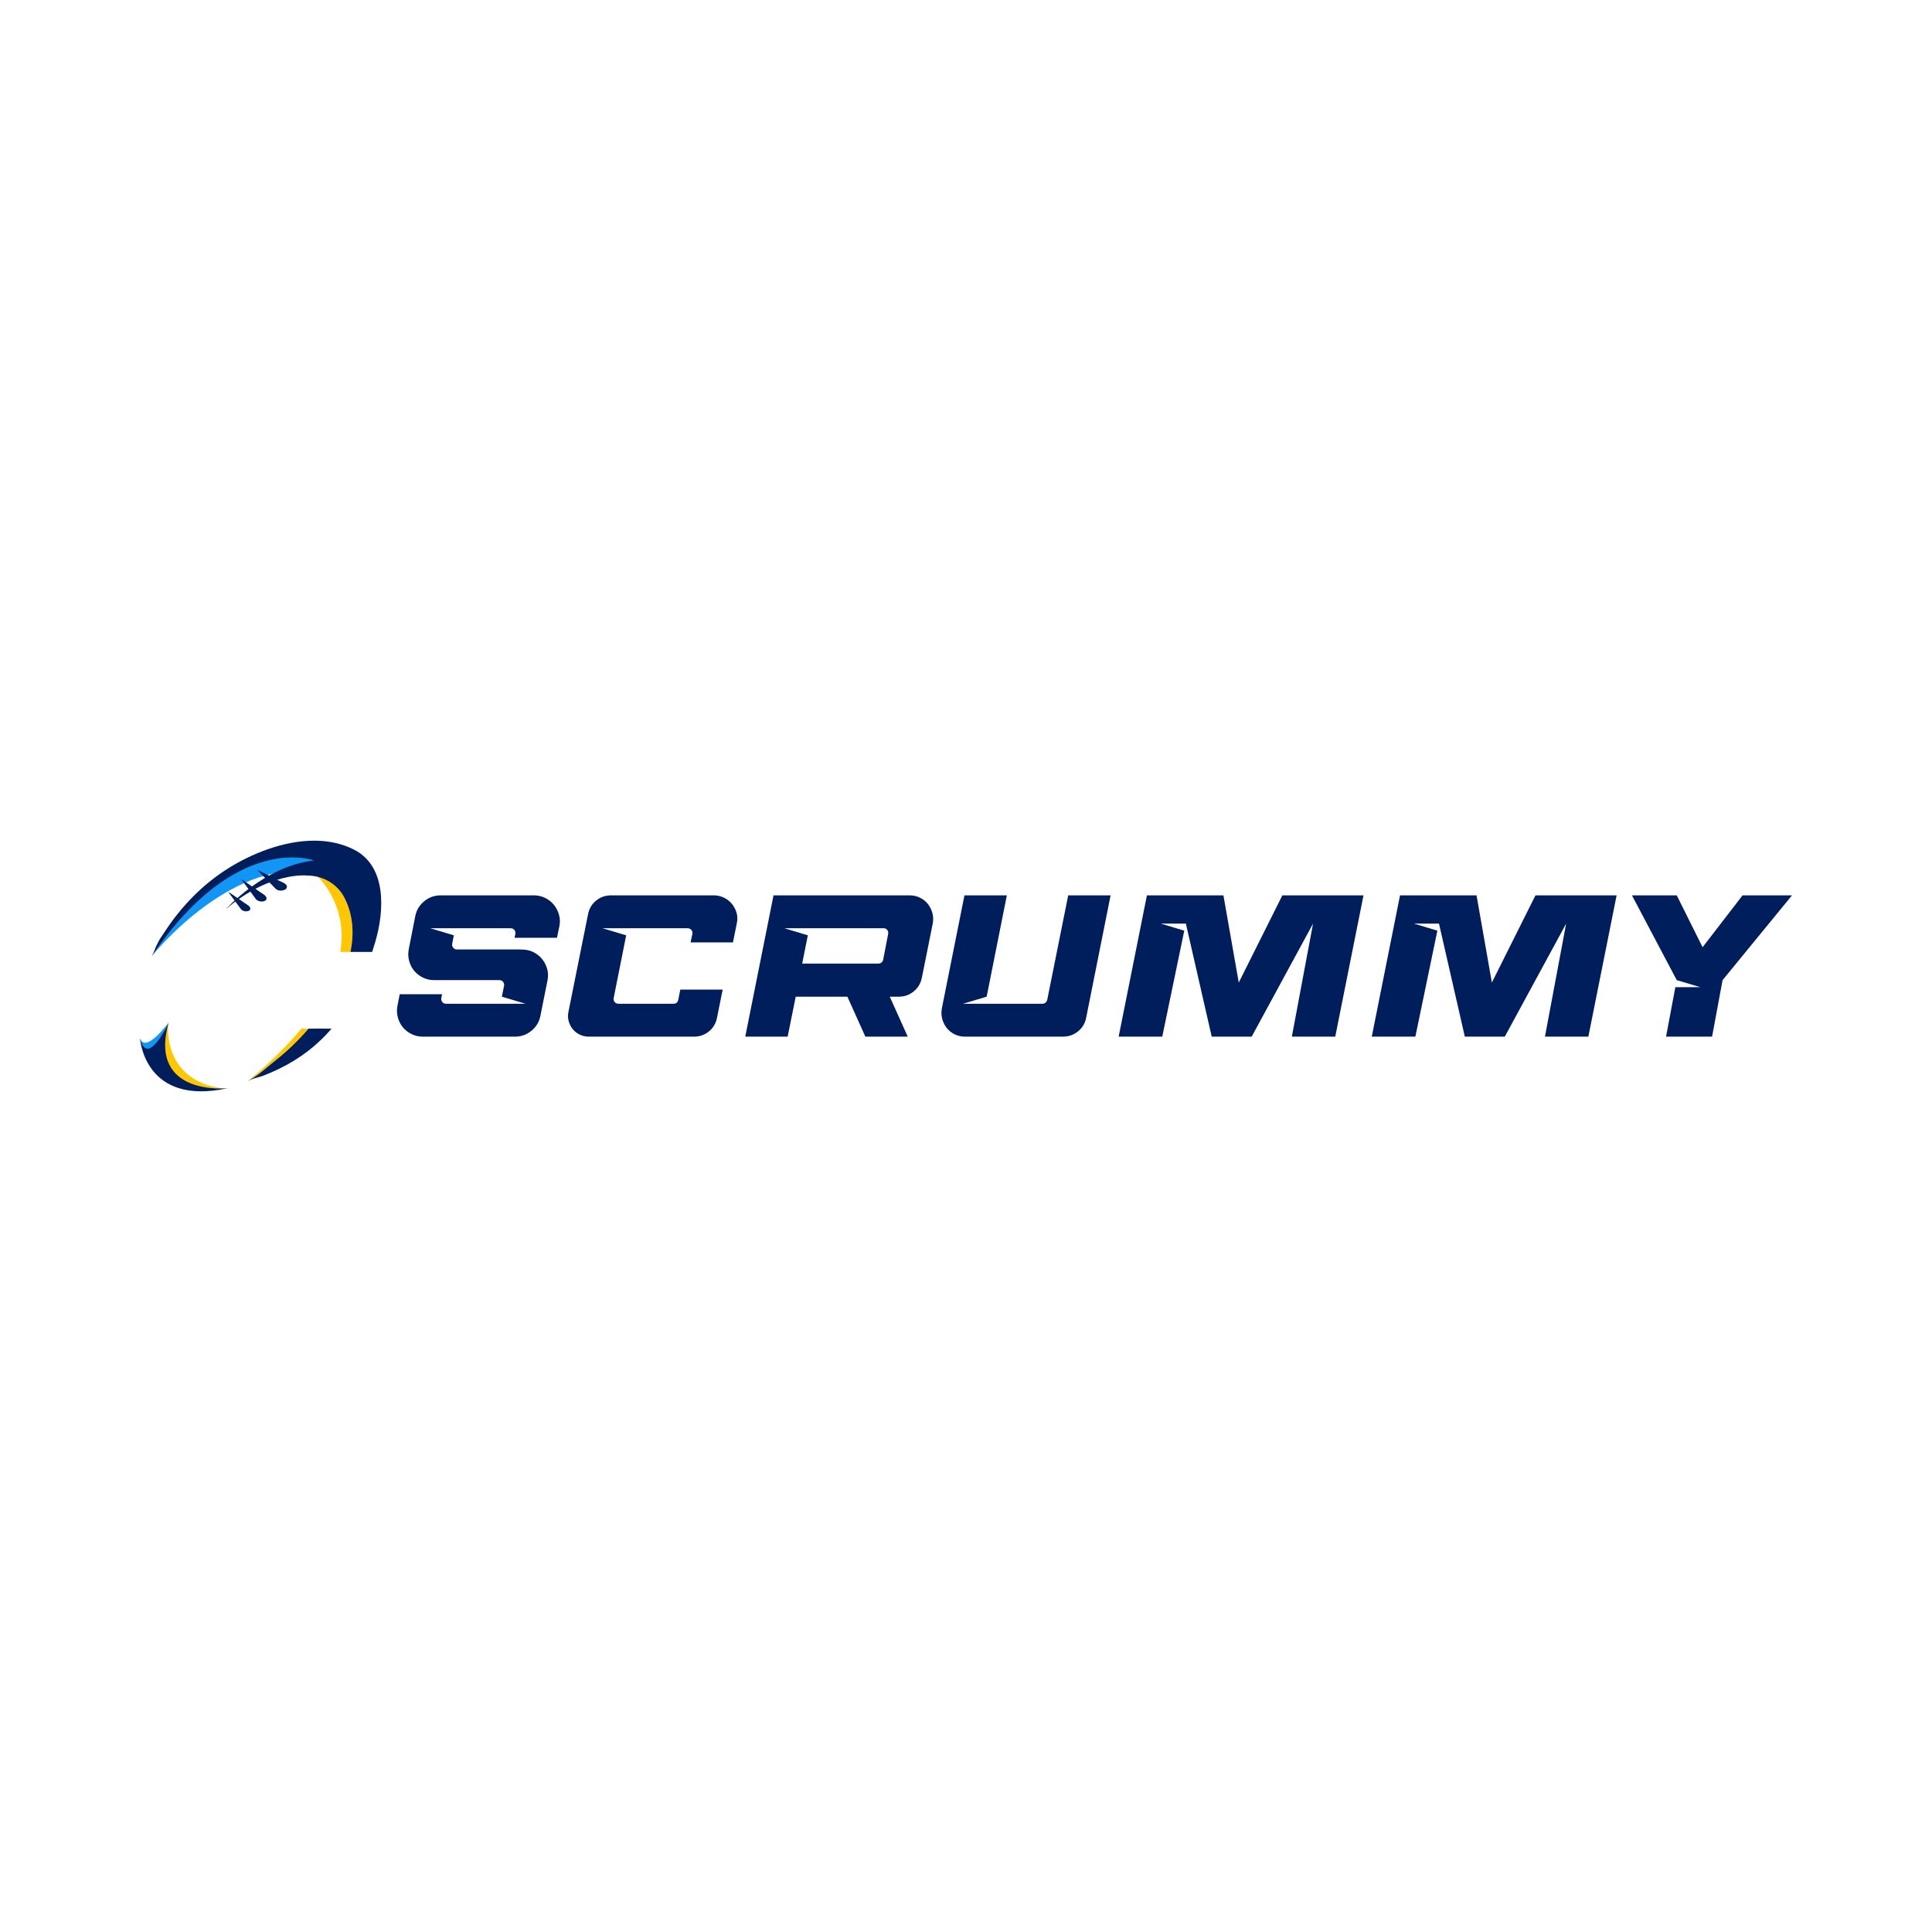
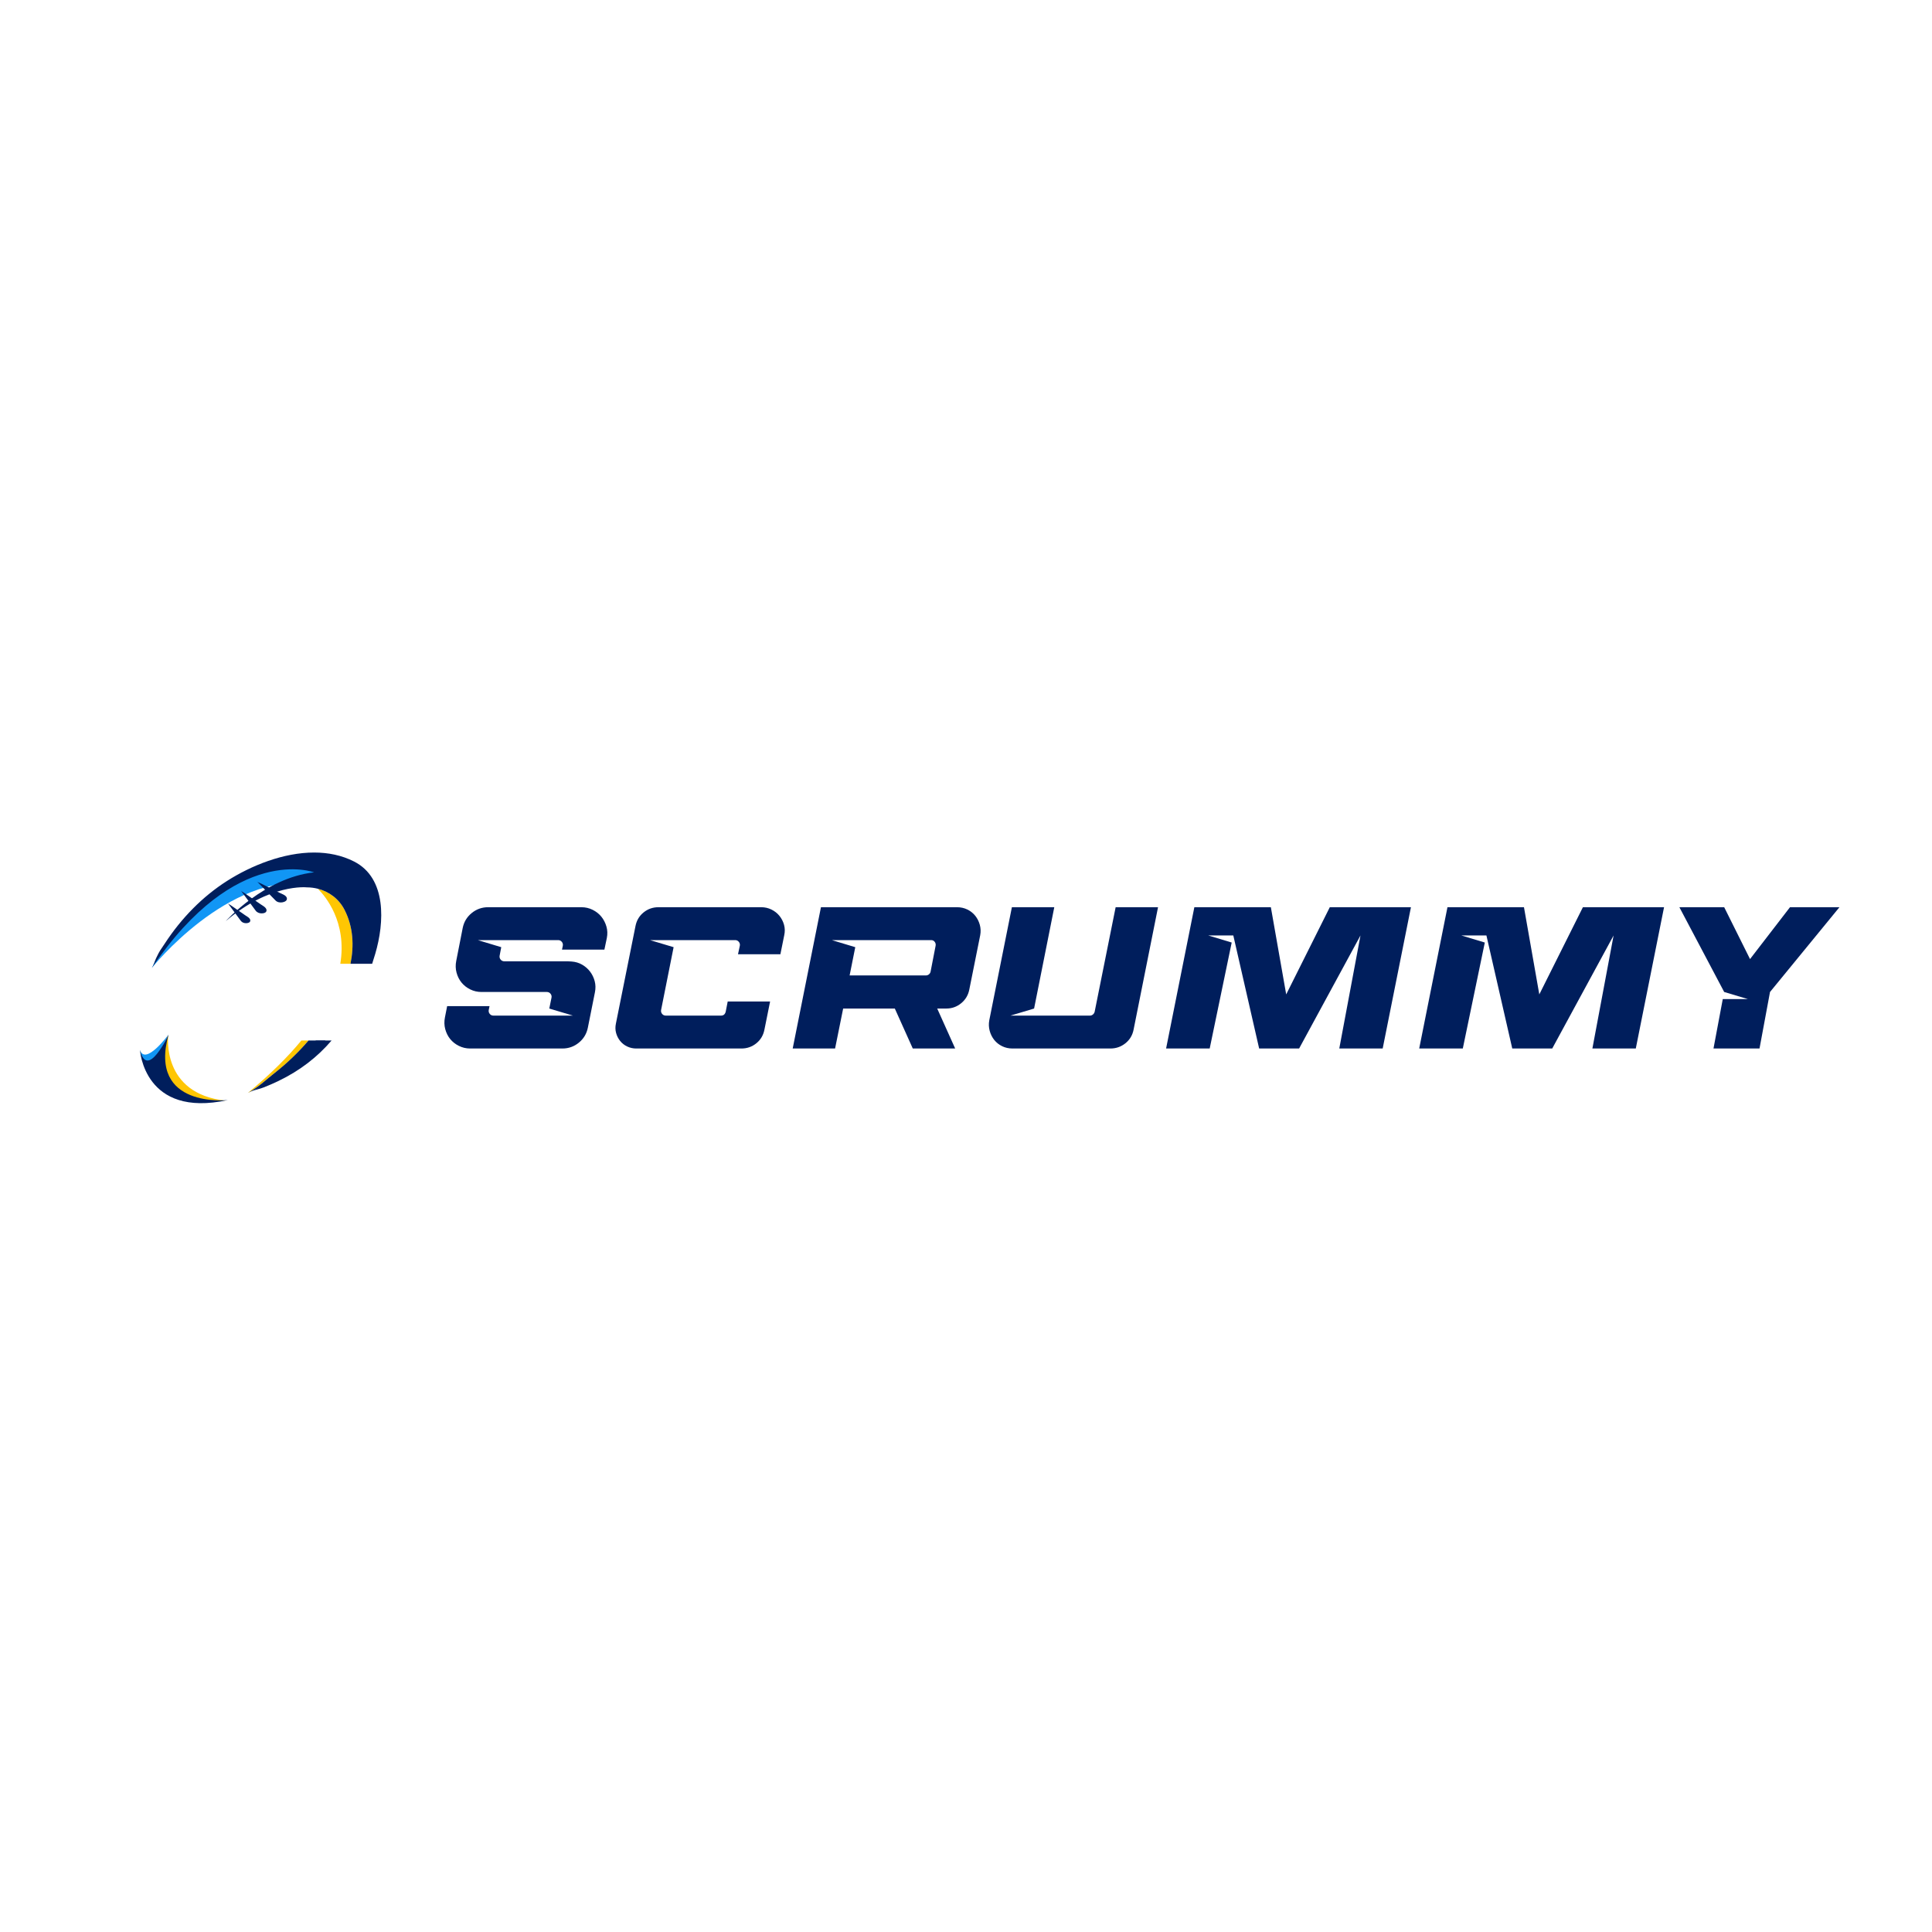
<svg xmlns="http://www.w3.org/2000/svg" id="Layer_1" data-name="Layer 1" viewBox="0 0 1080 1080" version="1.1">
  <defs id="defs1">
    <style id="style1">
      .cls-1 {
        fill: #1196f5;
      }

      .cls-2 {
        fill: #001e5c;
      }

      .cls-3 {
        fill: #ffc603;
      }
    </style>
  </defs>
-   <g id="g1" transform="translate(-5.31667,-14.99505)">
-     <g id="g244" transform="matrix(0.2683035,0,0,0.2683035,7.380594,413.2238)">
-       <path class="cls-1" d="m 308.66,507.72 c 0,0 158.31,-199.15 332.36,-175.68 l 35.6,-51.19 c 0,0 -246.32,-9.89 -367.96,226.88 z" id="path1" />
-       <path class="cls-2" d="m 494.17,346.61 c 0,0 30.8,41.72 30.85,41.8 2.98,4.04 7.95,5.72 12.6,5.66 3.95,-0.05 10.57,-1.33 9.98,-7.06 -0.57,-5.53 -8.64,-9.36 -12.56,-12.07 -6.51,-4.51 -13.02,-9.02 -19.52,-13.53 -4.95,-3.43 -9.9,-6.86 -14.85,-10.29 -1.8,-1.25 -5.14,-2.67 -6.5,-4.5 z" id="path2" />
-       <path class="cls-2" d="m 527.96,327.8 c 0,0 38.24,39.23 38.31,39.3 3.7,3.8 9.18,4.79 14.09,3.99 4.17,-0.68 10.99,-3.07 9.59,-9.05 -1.35,-5.75 -10.41,-8.52 -14.92,-10.77 -7.49,-3.74 -14.99,-7.48 -22.48,-11.21 -5.7,-2.84 -11.4,-5.69 -17.11,-8.53 -2.08,-1.04 -5.8,-2 -7.48,-3.73 z" id="path3" />
-       <path class="cls-1" d="m 343.46,646.57 c 0,0 -48.53,65.84 -59.49,32.03 0,0 8.79,39.28 19.06,46.48" id="path4" />
-       <path class="cls-3" d="m 342.8,648.39 c 0,0 -15.14,121.27 119.3,135.87 0,0 -67.26,-0.08 -78.63,-3.55 0,0 -26.1,-5.13 -30.97,-12.07 -4.86,-6.93 -8.3,-8.21 -8.87,-13.09 -0.57,-4.88 -29.15,-41.95 -29.15,-42.98 0,-1.03 2.57,-11.55 2.57,-11.55 l 9.15,-13.61" id="path5" />
-       <path class="cls-2" d="m 466.97,372.92 c 0,0 26.98,36.55 27.03,36.62 2.61,3.54 6.96,5.01 11.04,4.96 3.46,-0.04 9.26,-1.16 8.74,-6.19 -0.5,-4.84 -7.57,-8.2 -11,-10.57 -5.7,-3.95 -11.4,-7.9 -17.1,-11.85 -4.34,-3.01 -8.68,-6.01 -13.01,-9.02 -1.58,-1.09 -4.5,-2.34 -5.69,-3.94 z" id="path6" />
-       <g id="g243">
-         <path class="cls-2" d="m 283.97,678.6 c 0,0 8.07,142.71 183.01,104.38 0,0 -166.42,18.25 -123.51,-136.42 0,0 -44.27,96.2 -59.49,32.03 z" id="path7" />
-         <g id="g22">
-           <g id="g14">
-             <path class="cls-3" d="m 710.12,386.58 c -11.89,-23.18 -32.48,-37.97 -55.56,-43.84 15.1,14.97 61.1,68.72 46.78,156.32 h 21.19 c 7.72,-37.81 5.76,-77.04 -12.41,-112.48 z" id="path8" />
-             <path class="cls-3" d="m 517.65,764.13 c -3.12,1.11 -6.11,2.38 -8.8,3.95 0,0 3.17,-1.32 8.8,-3.95 z" id="path9" />
-             <path class="cls-3" d="M 635.15,658.89 H 620.2 c -28,33.96 -64.44,70.39 -111.35,109.19 25.83,-14.99 32.3,-23.04 55.94,-41.7 26.29,-20.75 49.34,-42.93 70.37,-67.49 z" id="path10" />
-             <path class="cls-2" d="m 517.65,764.13 c 7.9,-2.82 16.71,-4.62 24.07,-7.5 10.29,-4.03 20.45,-8.43 30.45,-13.24 45.25,-21.76 81.5,-50.09 111.01,-84.5 l -32.748,0.153 C 590.492,718.013 541.66,752.94 517.66,764.13 Z" id="path12" />
-             <path class="cls-2" d="m 635.15,658.89 c -21.02,24.56 -44.08,46.74 -70.37,67.49 -23.64,18.66 -30.11,26.71 -55.94,41.7 2.69,-1.56 5.68,-2.83 8.8,-3.95 24,-11.2 92.84,-46.27 152.78,-105.24 h -35.28 z" id="path13" />
-             <path d="m 646.994,267.279 c -63.799,-0.053 -130.863,26.842 -181.725,59.23 -51.27,32.65 -95.299,77.8 -129.529,130.24 -10.67,16.35 -9.65,12.871 -18.17,30.631 -2.99,6.24 -5.09,14.69 -8.91,20.34 176.03,-260.76 337.959,-199.15 337.959,-199.15 -103.51,11.38 -183.939,101.67 -183.939,101.67 91.64,-78.92 168.781,-70.391 168.781,-70.391 7.815,0 15.58,0.969 23.086,2.877 -2.864,-2.833 -4.627,-4.287 -4.627,-4.287 0,0 0.087,0.074 0.115,0.098 0.082,0.068 1.731,1.457 4.361,4.041 0.051,0.05 0.099,0.098 0.15,0.148 0.009,0.009 0.005,0.005 0.014,0.014 23.08,5.87 43.669,20.66 55.559,43.84 18.17,35.44 20.13,74.67 12.41,112.48 h 42.391 2.76 c 2.19,-6.73 4.321,-13.56 6.371,-20.5 19.37,-65.4 24.15,-157.77 -43.91,-192.49 -25.822,-13.175 -54.147,-18.767 -83.146,-18.791 z" style="fill:#001e5c" id="path133" />
-           </g>
-           <g id="g21" />
+   <g id="g244" transform="matrix(0.2683035,0,0,0.2683035,2.063924,404.8579)">
+     <path class="cls-1" d="m 308.66,507.72 c 0,0 158.31,-199.15 332.36,-175.68 l 35.6,-51.19 c 0,0 -246.32,-9.89 -367.96,226.88 z" id="path1" />
+     <path class="cls-2" d="m 494.17,346.61 c 0,0 30.8,41.72 30.85,41.8 2.98,4.04 7.95,5.72 12.6,5.66 3.95,-0.05 10.57,-1.33 9.98,-7.06 -0.57,-5.53 -8.64,-9.36 -12.56,-12.07 -6.51,-4.51 -13.02,-9.02 -19.52,-13.53 -4.95,-3.43 -9.9,-6.86 -14.85,-10.29 -1.8,-1.25 -5.14,-2.67 -6.5,-4.5 z" id="path2" />
+     <path class="cls-2" d="m 527.96,327.8 c 0,0 38.24,39.23 38.31,39.3 3.7,3.8 9.18,4.79 14.09,3.99 4.17,-0.68 10.99,-3.07 9.59,-9.05 -1.35,-5.75 -10.41,-8.52 -14.92,-10.77 -7.49,-3.74 -14.99,-7.48 -22.48,-11.21 -5.7,-2.84 -11.4,-5.69 -17.11,-8.53 -2.08,-1.04 -5.8,-2 -7.48,-3.73 z" id="path3" />
+     <path class="cls-1" d="m 343.46,646.57 c 0,0 -48.53,65.84 -59.49,32.03 0,0 8.79,39.28 19.06,46.48" id="path4" />
+     <path class="cls-3" d="m 342.8,648.39 c 0,0 -15.14,121.27 119.3,135.87 0,0 -67.26,-0.08 -78.63,-3.55 0,0 -26.1,-5.13 -30.97,-12.07 -4.86,-6.93 -8.3,-8.21 -8.87,-13.09 -0.57,-4.88 -29.15,-41.95 -29.15,-42.98 0,-1.03 2.57,-11.55 2.57,-11.55 l 9.15,-13.61" id="path5" />
+     <path class="cls-2" d="m 466.97,372.92 c 0,0 26.98,36.55 27.03,36.62 2.61,3.54 6.96,5.01 11.04,4.96 3.46,-0.04 9.26,-1.16 8.74,-6.19 -0.5,-4.84 -7.57,-8.2 -11,-10.57 -5.7,-3.95 -11.4,-7.9 -17.1,-11.85 -4.34,-3.01 -8.68,-6.01 -13.01,-9.02 -1.58,-1.09 -4.5,-2.34 -5.69,-3.94 z" id="path6" />
+     <g id="g243">
+       <path class="cls-2" d="m 283.97,678.6 c 0,0 8.07,142.71 183.01,104.38 0,0 -166.42,18.25 -123.51,-136.42 0,0 -44.27,96.2 -59.49,32.03 z" id="path7" />
+       <g id="g22">
+         <g id="g14">
+           <path class="cls-3" d="m 710.12,386.58 c -11.89,-23.18 -32.48,-37.97 -55.56,-43.84 15.1,14.97 61.1,68.72 46.78,156.32 h 21.19 c 7.72,-37.81 5.76,-77.04 -12.41,-112.48 z" id="path8" />
+           <path class="cls-3" d="m 517.65,764.13 c -3.12,1.11 -6.11,2.38 -8.8,3.95 0,0 3.17,-1.32 8.8,-3.95 z" id="path9" />
+           <path class="cls-3" d="M 635.15,658.89 H 620.2 c -28,33.96 -64.44,70.39 -111.35,109.19 25.83,-14.99 32.3,-23.04 55.94,-41.7 26.29,-20.75 49.34,-42.93 70.37,-67.49 z" id="path10" />
+           <path class="cls-2" d="m 517.65,764.13 c 7.9,-2.82 16.71,-4.62 24.07,-7.5 10.29,-4.03 20.45,-8.43 30.45,-13.24 45.25,-21.76 81.5,-50.09 111.01,-84.5 l -32.748,0.153 C 590.492,718.013 541.66,752.94 517.66,764.13 Z" id="path12" />
+           <path class="cls-2" d="m 635.15,658.89 c -21.02,24.56 -44.08,46.74 -70.37,67.49 -23.64,18.66 -30.11,26.71 -55.94,41.7 2.69,-1.56 5.68,-2.83 8.8,-3.95 24,-11.2 92.84,-46.27 152.78,-105.24 h -35.28 z" id="path13" />
+           <path d="m 646.994,267.279 c -63.799,-0.053 -130.863,26.842 -181.725,59.23 -51.27,32.65 -95.299,77.8 -129.529,130.24 -10.67,16.35 -9.65,12.871 -18.17,30.631 -2.99,6.24 -5.09,14.69 -8.91,20.34 176.03,-260.76 337.959,-199.15 337.959,-199.15 -103.51,11.38 -183.939,101.67 -183.939,101.67 91.64,-78.92 168.781,-70.391 168.781,-70.391 7.815,0 15.58,0.969 23.086,2.877 -2.864,-2.833 -4.627,-4.287 -4.627,-4.287 0,0 0.087,0.074 0.115,0.098 0.082,0.068 1.731,1.457 4.361,4.041 0.051,0.05 0.099,0.098 0.15,0.148 0.009,0.009 0.005,0.005 0.014,0.014 23.08,5.87 43.669,20.66 55.559,43.84 18.17,35.44 20.13,74.67 12.41,112.48 h 42.391 2.76 c 2.19,-6.73 4.321,-13.56 6.371,-20.5 19.37,-65.4 24.15,-157.77 -43.91,-192.49 -25.822,-13.175 -54.147,-18.767 -83.146,-18.791 z" style="fill:#001e5c" id="path133" />
        </g>
+         <g id="g21" />
      </g>
    </g>
-     <g id="g245" transform="matrix(0.8059791,0,0,0.8059791,63.59875,143.0099)">
-       <path class="cls-2" d="m 203.381,538.601 1.54,-7.84 h 29.4 l -0.56,2.66 c -0.19,1.03 0.05,1.94 0.7,2.73 0.65,0.79 1.49,1.19 2.52,1.19 h 55.16 l -16.38,-4.9 1.54,-7.56 c 0.19,-1.03 -0.05,-1.94 -0.7,-2.73 -0.65,-0.79 -1.49,-1.19 -2.52,-1.19 h -45.36 c -2.8,0 -5.41,-0.61 -7.84,-1.82 -2.43,-1.21 -4.43,-2.8 -6.02,-4.76 -1.59,-1.96 -2.73,-4.25 -3.43,-6.86 -0.7,-2.61 -0.77,-5.32 -0.21,-8.12 l 4.48,-22.82 c 0.84,-4.2 2.92,-7.65 6.23,-10.36 3.31,-2.71 7.12,-4.06 11.41,-4.06 h 64.68 c 2.8,0 5.41,0.61 7.84,1.82 2.43,1.21 4.43,2.8 6.02,4.76 1.59,1.96 2.75,4.22 3.5,6.79 0.75,2.57 0.84,5.25 0.28,8.05 l -1.68,7.98 h -29.4 l 0.56,-2.66 c 0.19,-1.03 -0.05,-1.94 -0.7,-2.73 -0.65,-0.79 -1.49,-1.19 -2.52,-1.19 h -55.72 l 16.24,4.9 -1.12,5.88 c -0.19,1.03 0.05,1.94 0.7,2.73 0.65,0.79 1.49,1.19 2.52,1.19 h 43.96 l 2.66,0.14 c 2.71,0.19 5.16,0.91 7.35,2.17 2.19,1.26 4.04,2.87 5.53,4.83 1.49,1.96 2.57,4.18 3.22,6.65 0.65,2.47 0.7,5.06 0.14,7.77 l -4.9,24.5 c -0.84,4.2 -2.92,7.65 -6.23,10.36 -3.31,2.71 -7.12,4.06 -11.41,4.06 h -63.98 c -2.8,0 -5.41,-0.61 -7.84,-1.82 -2.43,-1.21 -4.43,-2.8 -6.02,-4.76 -1.59,-1.96 -2.73,-4.25 -3.43,-6.86 -0.7,-2.61 -0.77,-5.32 -0.21,-8.12 z" id="path15-5" style="fill:#001e5c" />
-       <path class="cls-2" d="m 345.611,484.981 16.38,4.9 -8.68,43.54 c -0.19,1.03 0.05,1.94 0.7,2.73 0.65,0.79 1.49,1.19 2.52,1.19 h 38.36 c 1.68,0 2.75,-0.89 3.22,-2.66 l 1.4,-7.14 h 29.4 l -3.92,19.46 c -0.75,3.92 -2.61,7.09 -5.6,9.52 -2.99,2.43 -6.44,3.64 -10.36,3.64 h -72.94 c -2.24,0 -4.34,-0.47 -6.3,-1.4 -1.96,-0.93 -3.59,-2.22 -4.9,-3.85 -1.31,-1.63 -2.24,-3.48 -2.8,-5.53 -0.56,-2.05 -0.61,-4.2 -0.14,-6.44 l 13.58,-67.62 c 0.75,-3.92 2.61,-7.09 5.6,-9.52 2.99,-2.43 6.44,-3.64 10.36,-3.64 h 71.26 c 2.52,0 4.88,0.54 7.07,1.61 2.19,1.07 4.04,2.52 5.53,4.34 1.49,1.82 2.57,3.9 3.22,6.23 0.65,2.33 0.7,4.76 0.14,7.28 l -2.66,13.16 h -29.4 l 1.26,-5.88 c 0.19,-1.03 -0.05,-1.94 -0.7,-2.73 -0.65,-0.79 -1.49,-1.19 -2.52,-1.19 z" id="path16-3" style="fill:#001e5c" />
-       <path class="cls-2" d="m 515.421,532.441 h -35.84 l -5.6,27.72 h -29.4 l 19.6,-98 h 94.35 c 2.61,0 5.02,0.54 7.21,1.61 2.19,1.07 4.01,2.52 5.46,4.34 1.45,1.82 2.5,3.9 3.15,6.23 0.65,2.33 0.75,4.76 0.28,7.28 l -7.56,37.66 c -0.75,3.83 -2.61,6.98 -5.6,9.45 -2.99,2.47 -6.44,3.71 -10.36,3.71 h -6.3 l 12.46,27.72 h -29.4 l -12.46,-27.72 z m 21.56,-22.96 c 0.75,0 1.42,-0.23 2.03,-0.7 0.61,-0.47 1,-1.07 1.19,-1.82 l 3.5,-18.06 c 0.19,-1.03 -0.02,-1.94 -0.63,-2.73 -0.61,-0.79 -1.42,-1.19 -2.45,-1.19 h -68.88 l 16.24,4.9 -3.92,19.6 z" id="path17-5" style="fill:#001e5c" />
-       <path class="cls-2" d="m 664.931,560.161 h -67.9 c -2.61,0 -5.02,-0.54 -7.21,-1.61 -2.19,-1.07 -4.01,-2.52 -5.46,-4.34 -1.45,-1.82 -2.5,-3.92 -3.15,-6.3 -0.65,-2.38 -0.75,-4.83 -0.28,-7.35 l 15.68,-78.4 h 29.4 l -14,70.28 -16.38,4.9 h 55.16 c 0.75,0 1.42,-0.26 2.03,-0.77 0.61,-0.51 1,-1.14 1.19,-1.89 l 14.56,-72.52 h 29.4 l -16.94,84.84 c -0.75,3.92 -2.64,7.09 -5.67,9.52 -3.03,2.43 -6.51,3.64 -10.43,3.64 z" id="path18-6" style="fill:#001e5c" />
-       <path class="cls-2" d="m 795.821,560.161 h -27.72 l -17.92,-78.4 h -17.36 l 16.24,4.9 -15.26,73.5 h -30.24 l 19.6,-98 h 53.06 l 10.64,60.48 30.24,-60.48 h 56.28 l -19.6,98 h -30.1 l 14.7,-78.4 z" id="path19-2" style="fill:#001e5c" />
-       <path class="cls-2" d="m 971.371,560.161 h -27.72 l -17.92,-78.4 h -17.36 l 16.24,4.9 -15.26,73.5 h -30.24 l 19.6,-98 h 53.06 l 10.64,60.48 30.24,-60.48 h 56.28 l -19.6,98 h -30.1 l 14.7,-78.4 z" id="path20-9" style="fill:#001e5c" />
-       <path class="cls-2" d="m 1170.581,462.161 -48.16,58.8 -7.28,39.2 h -31.92 l 6.44,-34.3 h 17.36 l -16.38,-4.9 -31.08,-58.8 h 31.08 l 17.92,35.98 27.72,-35.98 z" id="path21-1" style="fill:#001e5c" />
-     </g>
+   </g>
+   <g id="g245" transform="matrix(0.8059791,0,0,0.8059791,84.79858,134.6439)">
+     <path class="cls-2" d="m 203.381,538.601 1.54,-7.84 h 29.4 l -0.56,2.66 c -0.19,1.03 0.05,1.94 0.7,2.73 0.65,0.79 1.49,1.19 2.52,1.19 h 55.16 l -16.38,-4.9 1.54,-7.56 c 0.19,-1.03 -0.05,-1.94 -0.7,-2.73 -0.65,-0.79 -1.49,-1.19 -2.52,-1.19 h -45.36 c -2.8,0 -5.41,-0.61 -7.84,-1.82 -2.43,-1.21 -4.43,-2.8 -6.02,-4.76 -1.59,-1.96 -2.73,-4.25 -3.43,-6.86 -0.7,-2.61 -0.77,-5.32 -0.21,-8.12 l 4.48,-22.82 c 0.84,-4.2 2.92,-7.65 6.23,-10.36 3.31,-2.71 7.12,-4.06 11.41,-4.06 h 64.68 c 2.8,0 5.41,0.61 7.84,1.82 2.43,1.21 4.43,2.8 6.02,4.76 1.59,1.96 2.75,4.22 3.5,6.79 0.75,2.57 0.84,5.25 0.28,8.05 l -1.68,7.98 h -29.4 l 0.56,-2.66 c 0.19,-1.03 -0.05,-1.94 -0.7,-2.73 -0.65,-0.79 -1.49,-1.19 -2.52,-1.19 h -55.72 l 16.24,4.9 -1.12,5.88 c -0.19,1.03 0.05,1.94 0.7,2.73 0.65,0.79 1.49,1.19 2.52,1.19 h 43.96 l 2.66,0.14 c 2.71,0.19 5.16,0.91 7.35,2.17 2.19,1.26 4.04,2.87 5.53,4.83 1.49,1.96 2.57,4.18 3.22,6.65 0.65,2.47 0.7,5.06 0.14,7.77 l -4.9,24.5 c -0.84,4.2 -2.92,7.65 -6.23,10.36 -3.31,2.71 -7.12,4.06 -11.41,4.06 h -63.98 c -2.8,0 -5.41,-0.61 -7.84,-1.82 -2.43,-1.21 -4.43,-2.8 -6.02,-4.76 -1.59,-1.96 -2.73,-4.25 -3.43,-6.86 -0.7,-2.61 -0.77,-5.32 -0.21,-8.12 z" id="path15-5" style="fill:#001e5c" />
+     <path class="cls-2" d="m 345.611,484.981 16.38,4.9 -8.68,43.54 c -0.19,1.03 0.05,1.94 0.7,2.73 0.65,0.79 1.49,1.19 2.52,1.19 h 38.36 c 1.68,0 2.75,-0.89 3.22,-2.66 l 1.4,-7.14 h 29.4 l -3.92,19.46 c -0.75,3.92 -2.61,7.09 -5.6,9.52 -2.99,2.43 -6.44,3.64 -10.36,3.64 h -72.94 c -2.24,0 -4.34,-0.47 -6.3,-1.4 -1.96,-0.93 -3.59,-2.22 -4.9,-3.85 -1.31,-1.63 -2.24,-3.48 -2.8,-5.53 -0.56,-2.05 -0.61,-4.2 -0.14,-6.44 l 13.58,-67.62 c 0.75,-3.92 2.61,-7.09 5.6,-9.52 2.99,-2.43 6.44,-3.64 10.36,-3.64 h 71.26 c 2.52,0 4.88,0.54 7.07,1.61 2.19,1.07 4.04,2.52 5.53,4.34 1.49,1.82 2.57,3.9 3.22,6.23 0.65,2.33 0.7,4.76 0.14,7.28 l -2.66,13.16 h -29.4 l 1.26,-5.88 c 0.19,-1.03 -0.05,-1.94 -0.7,-2.73 -0.65,-0.79 -1.49,-1.19 -2.52,-1.19 z" id="path16-3" style="fill:#001e5c" />
+     <path class="cls-2" d="m 515.421,532.441 h -35.84 l -5.6,27.72 h -29.4 l 19.6,-98 h 94.35 c 2.61,0 5.02,0.54 7.21,1.61 2.19,1.07 4.01,2.52 5.46,4.34 1.45,1.82 2.5,3.9 3.15,6.23 0.65,2.33 0.75,4.76 0.28,7.28 l -7.56,37.66 c -0.75,3.83 -2.61,6.98 -5.6,9.45 -2.99,2.47 -6.44,3.71 -10.36,3.71 h -6.3 l 12.46,27.72 h -29.4 l -12.46,-27.72 z m 21.56,-22.96 c 0.75,0 1.42,-0.23 2.03,-0.7 0.61,-0.47 1,-1.07 1.19,-1.82 l 3.5,-18.06 c 0.19,-1.03 -0.02,-1.94 -0.63,-2.73 -0.61,-0.79 -1.42,-1.19 -2.45,-1.19 h -68.88 l 16.24,4.9 -3.92,19.6 z" id="path17-5" style="fill:#001e5c" />
+     <path class="cls-2" d="m 664.931,560.161 h -67.9 c -2.61,0 -5.02,-0.54 -7.21,-1.61 -2.19,-1.07 -4.01,-2.52 -5.46,-4.34 -1.45,-1.82 -2.5,-3.92 -3.15,-6.3 -0.65,-2.38 -0.75,-4.83 -0.28,-7.35 l 15.68,-78.4 h 29.4 l -14,70.28 -16.38,4.9 h 55.16 c 0.75,0 1.42,-0.26 2.03,-0.77 0.61,-0.51 1,-1.14 1.19,-1.89 l 14.56,-72.52 h 29.4 l -16.94,84.84 c -0.75,3.92 -2.64,7.09 -5.67,9.52 -3.03,2.43 -6.51,3.64 -10.43,3.64 z" id="path18-6" style="fill:#001e5c" />
+     <path class="cls-2" d="m 795.821,560.161 h -27.72 l -17.92,-78.4 h -17.36 l 16.24,4.9 -15.26,73.5 h -30.24 l 19.6,-98 h 53.06 l 10.64,60.48 30.24,-60.48 h 56.28 l -19.6,98 h -30.1 l 14.7,-78.4 z" id="path19-2" style="fill:#001e5c" />
+     <path class="cls-2" d="m 971.371,560.161 h -27.72 l -17.92,-78.4 h -17.36 l 16.24,4.9 -15.26,73.5 h -30.24 l 19.6,-98 h 53.06 l 10.64,60.48 30.24,-60.48 h 56.28 l -19.6,98 h -30.1 l 14.7,-78.4 z" id="path20-9" style="fill:#001e5c" />
+     <path class="cls-2" d="m 1170.581,462.161 -48.16,58.8 -7.28,39.2 h -31.92 l 6.44,-34.3 h 17.36 l -16.38,-4.9 -31.08,-58.8 h 31.08 l 17.92,35.98 27.72,-35.98 z" id="path21-1" style="fill:#001e5c" />
  </g>
</svg>
